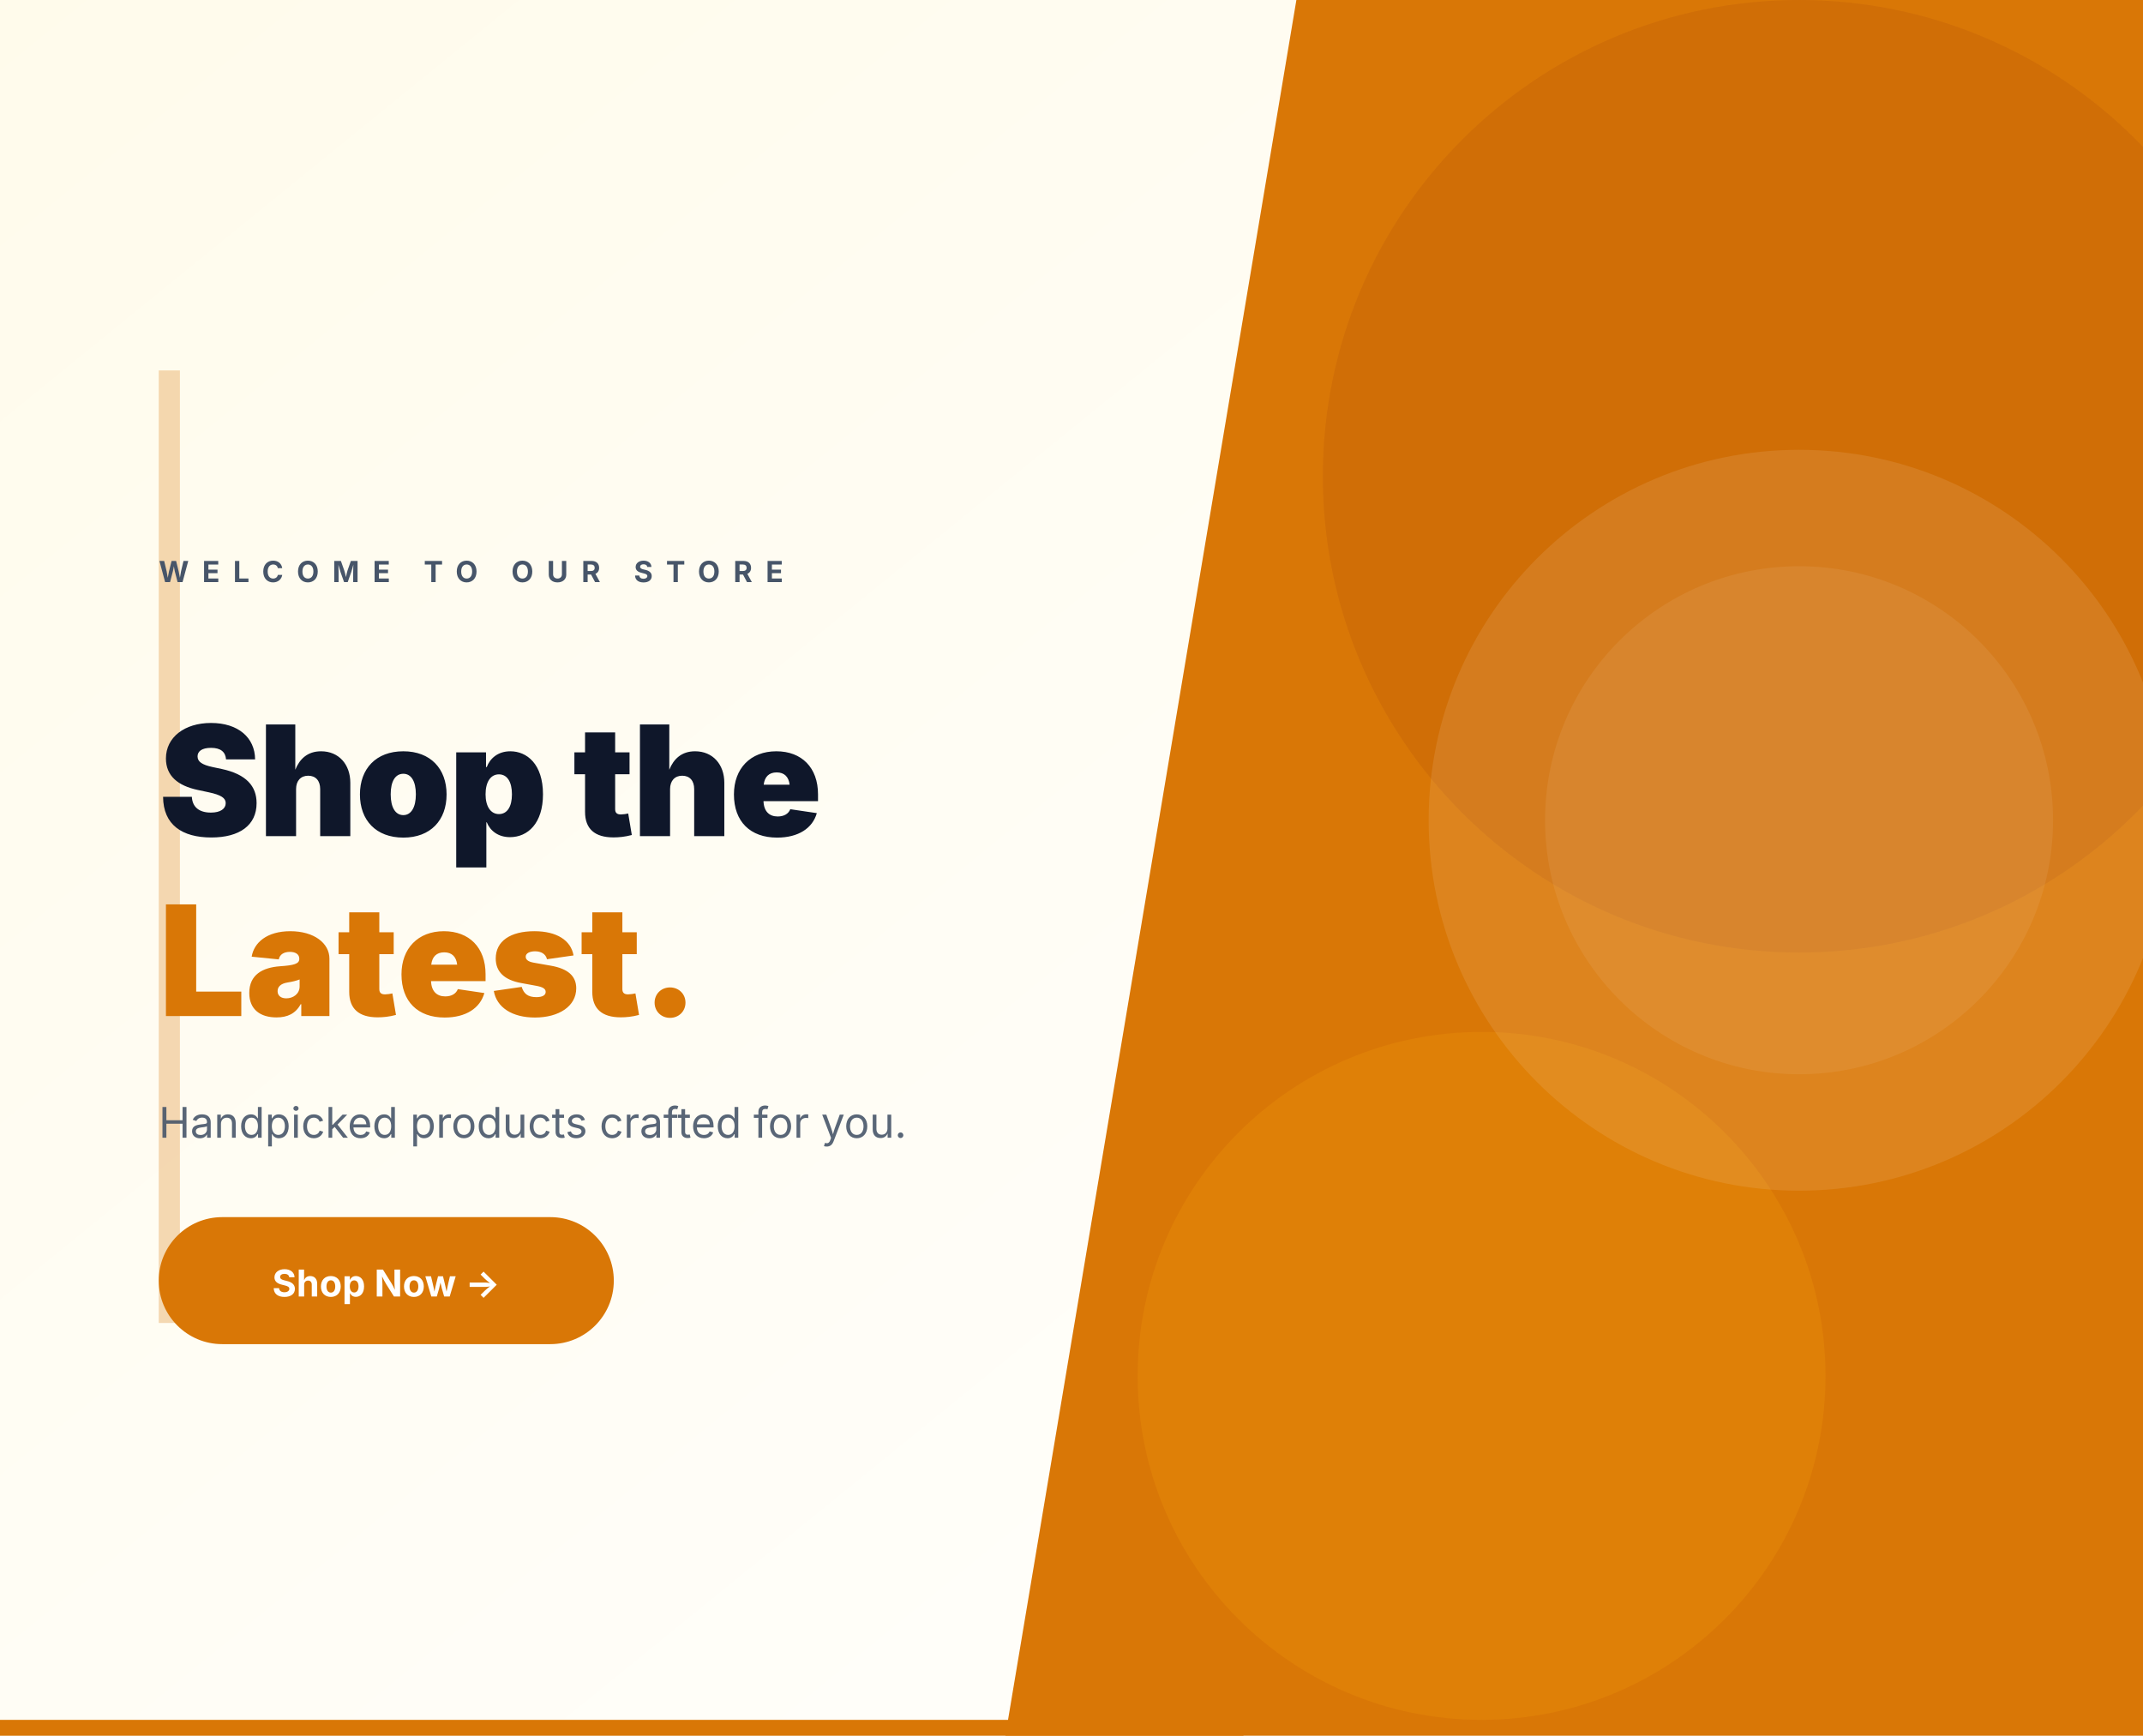
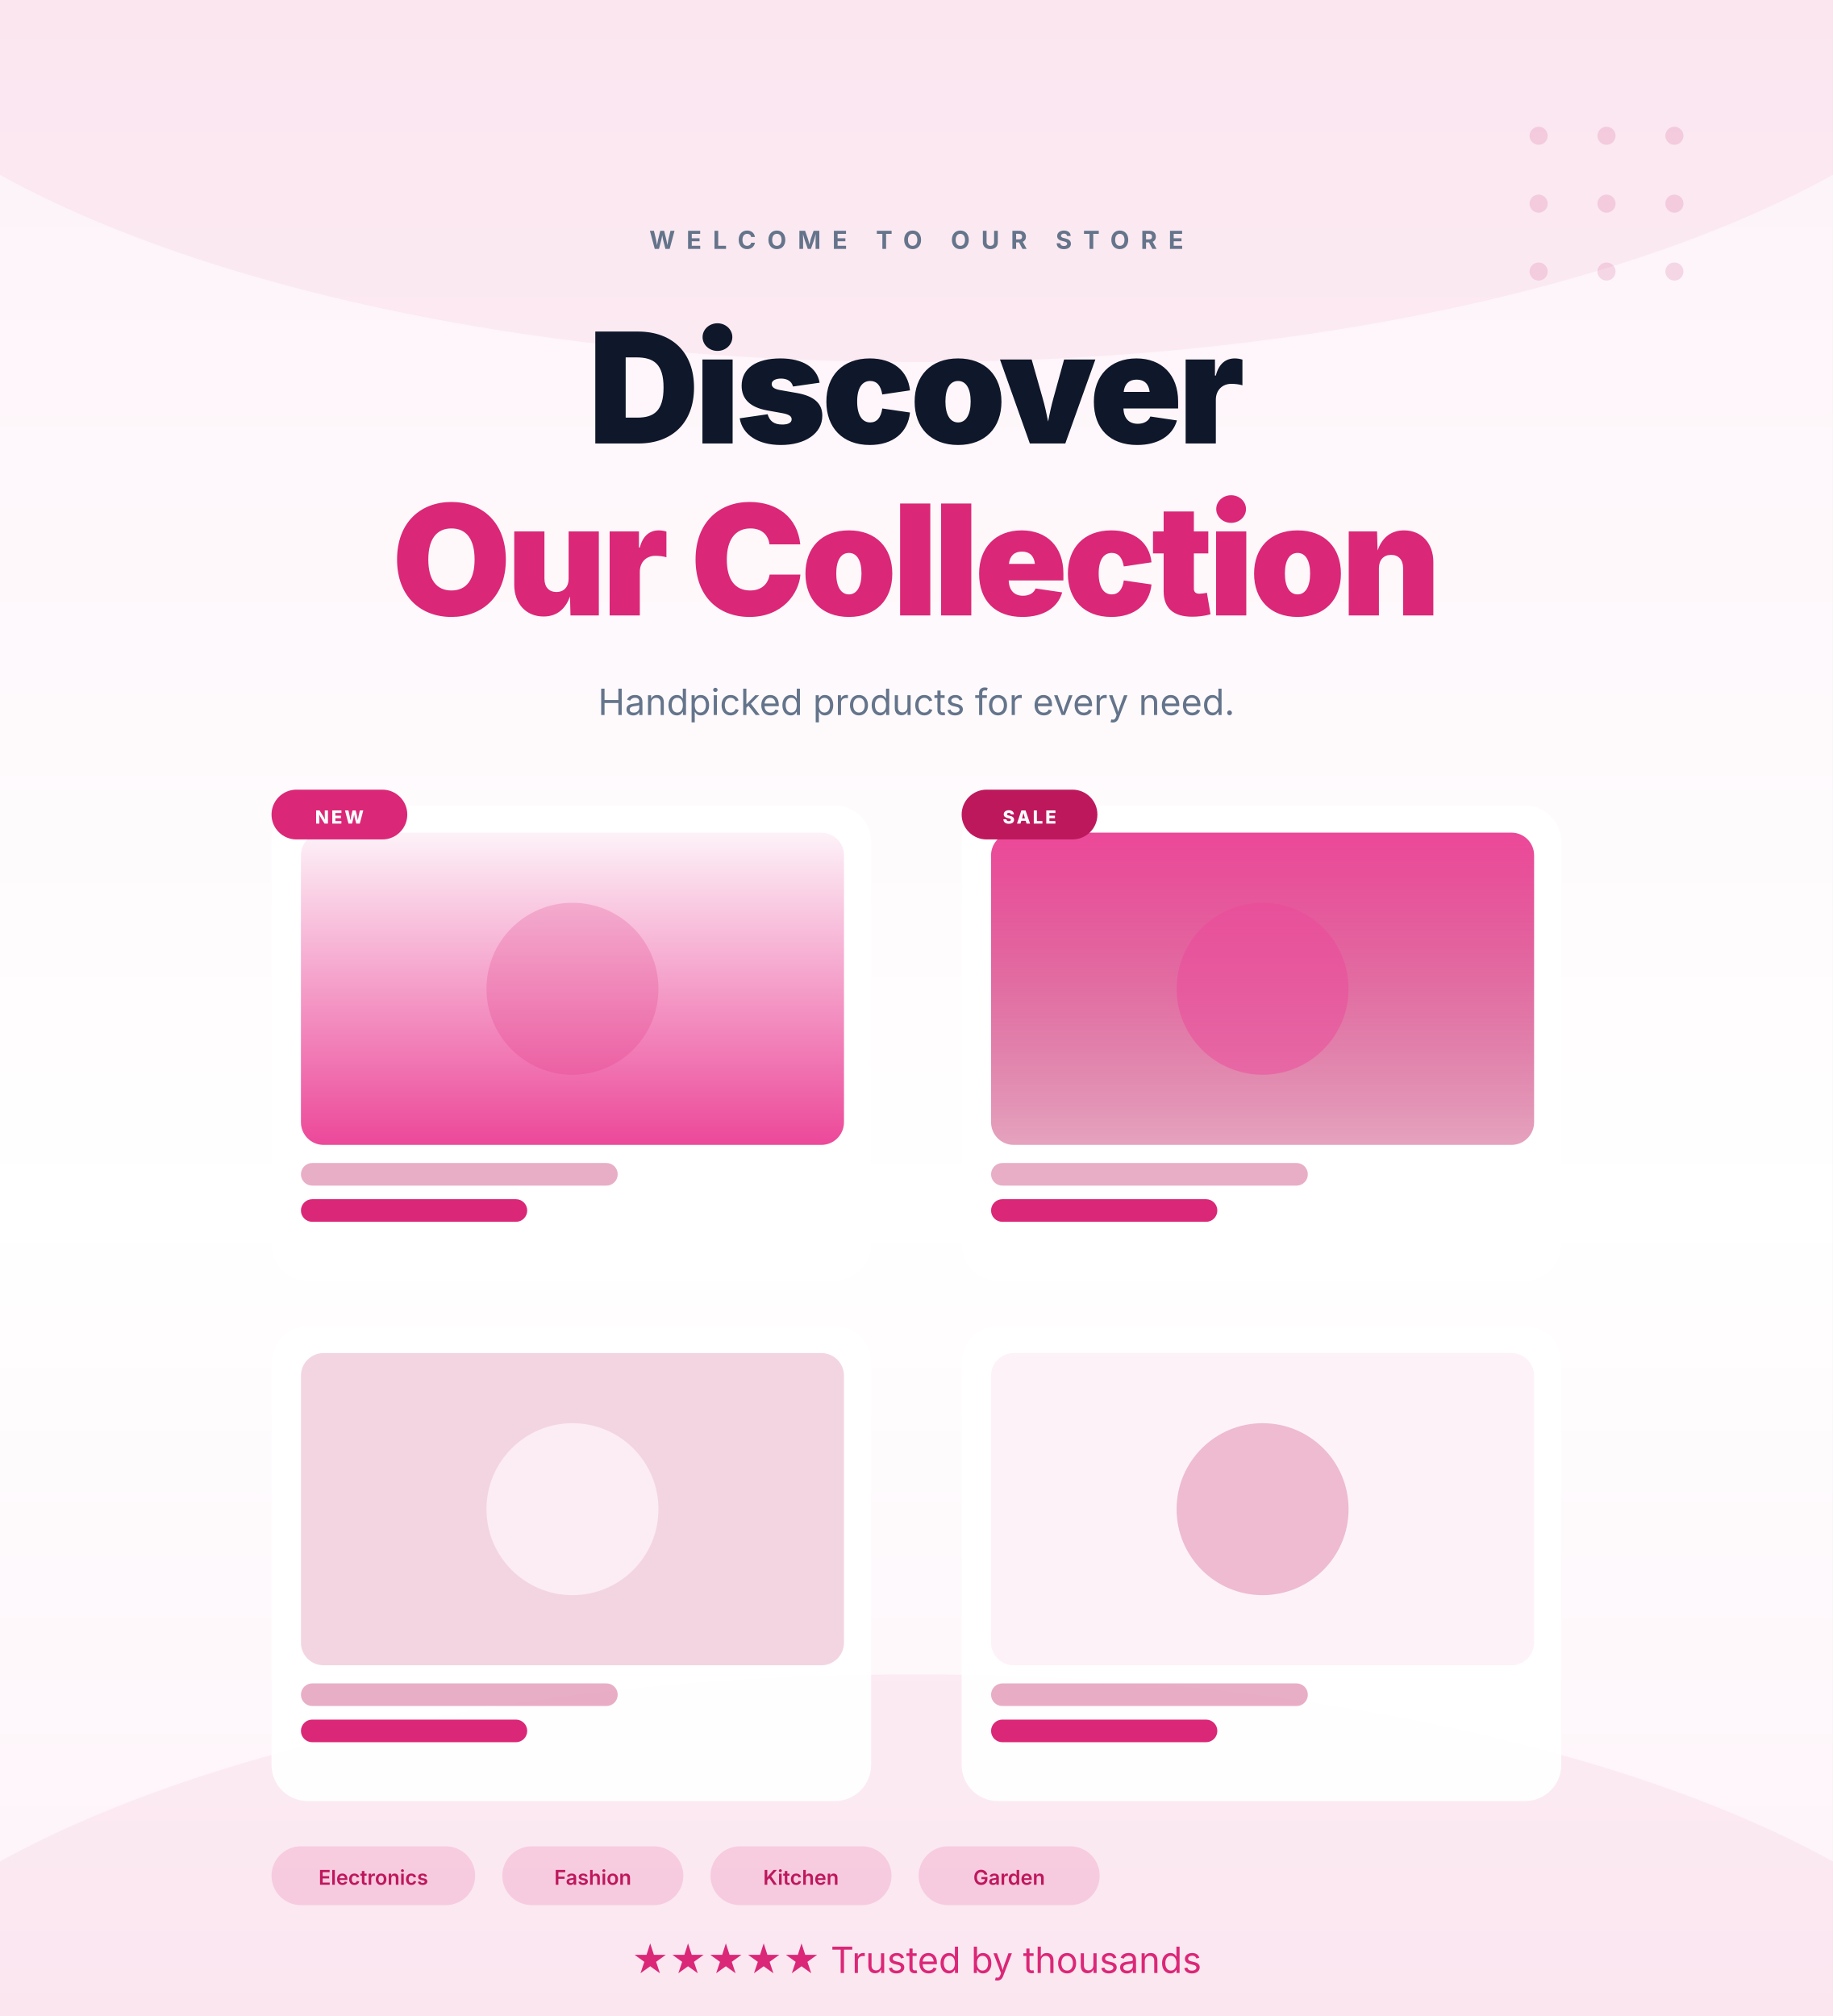
- <svg xmlns="http://www.w3.org/2000/svg" viewBox="0 0 810 656" font-family="system-ui,-apple-system,'Segoe UI',sans-serif">
+ <svg xmlns="http://www.w3.org/2000/svg" viewBox="0 0 810 891" font-family="system-ui,-apple-system,'Segoe UI',sans-serif">
  <defs>
-     <linearGradient id="bg" x1="0" y1="0" x2="1" y2="1">
-       <stop offset="0%" stop-color="#FFFBEB" />
-       <stop offset="100%" stop-color="#FFFFFF" />
+     <linearGradient id="bg" x1="0" y1="0" x2="0" y2="1">
+       <stop offset="0%" stop-color="#FDF2F8" />
+       <stop offset="60%" stop-color="#FFFFFF" />
+       <stop offset="100%" stop-color="#FDF2F8" />
+     </linearGradient>
+     <linearGradient id="c1" x1="0" y1="0" x2="0" y2="1">
+       <stop offset="0%" stop-color="#FDF2F8" />
+       <stop offset="100%" stop-color="#EC4899" />
+     </linearGradient>
+     <linearGradient id="c2" x1="0" y1="0" x2="0" y2="1">
+       <stop offset="0%" stop-color="#EC4899" />
+       <stop offset="100%" stop-color="#BE185D" stop-opacity="0.4" />
    </linearGradient>
  </defs>
-   <rect width="810" height="656" fill="url(#bg)" />
-   <polygon points="490,0 810,0 810,656 380,656" fill="#D97706" />
-   <circle cx="680" cy="180" r="180" fill="#B45309" opacity="0.25" />
-   <circle cx="560" cy="520" r="130" fill="#F59E0B" opacity="0.22" />
-   <circle cx="680" cy="310" r="140" fill="rgba(255,255,255,0.10)" />
-   <circle cx="680" cy="310" r="96" fill="rgba(255,255,255,0.07)" />
-   <rect x="60" y="140" width="8" height="360" fill="#D97706" opacity="0.28" />
-   <rect x="0" y="650" width="470" height="6" fill="#D97706" />
-   <text x="60" y="220" font-size="11" font-weight="700" fill="#475569" letter-spacing="5">WELCOME TO OUR STORE</text>
-   <text x="60" y="316" font-size="58" font-weight="900" fill="#0F172A" letter-spacing="-1">Shop the</text>
-   <text x="60" y="384" font-size="58" font-weight="900" fill="#D97706">Latest.</text>
-   <text x="60" y="430" font-size="16" fill="#475569" opacity="0.9">Handpicked products crafted for you.</text>
-   <rect x="60" y="460" width="172" height="48" rx="24" fill="#D97706" />
-   <text x="146" y="490" font-size="14" font-weight="700" fill="#FFFFFF" text-anchor="middle">Shop Now →</text>
+   <rect width="810" height="891" fill="url(#bg)" />
+   <ellipse cx="405" cy="-40" rx="500" ry="200" fill="#DB2777" opacity="0.06" />
+   <ellipse cx="405" cy="940" rx="500" ry="200" fill="#DB2777" opacity="0.06" />
+   <g opacity="0.14" fill="#BE185D">
+     <circle cx="680" cy="60" r="4" />
+     <circle cx="710" cy="60" r="4" />
+     <circle cx="740" cy="60" r="4" />
+     <circle cx="680" cy="90" r="4" />
+     <circle cx="710" cy="90" r="4" />
+     <circle cx="740" cy="90" r="4" />
+     <circle cx="680" cy="120" r="4" />
+     <circle cx="710" cy="120" r="4" />
+     <circle cx="740" cy="120" r="4" />
+   </g>
+   <text x="405" y="110" font-size="11" font-weight="700" fill="#64748B" text-anchor="middle" letter-spacing="5">WELCOME TO OUR STORE</text>
+   <text x="405" y="196" font-size="68" font-weight="900" fill="#0F172A" text-anchor="middle" letter-spacing="-2">Discover</text>
+   <text x="405" y="272" font-size="68" font-weight="900" fill="#DB2777" text-anchor="middle" letter-spacing="-2">Our Collection</text>
+   <text x="405" y="316" font-size="16" fill="#64748B" text-anchor="middle">Handpicked products for every need.</text>
+   <rect x="120" y="356" width="265" height="210" rx="16" fill="white" opacity="0.95" />
+   <rect x="133" y="368" width="240" height="138" rx="10" fill="url(#c1)" />
+   <circle cx="253" cy="437" r="38" fill="#DB2777" opacity="0.20" />
+   <rect x="133" y="514" width="140" height="10" rx="5" fill="#BE185D" opacity="0.35" />
+   <rect x="133" y="530" width="100" height="10" rx="5" fill="#DB2777" />
+   <rect x="120" y="349" width="60" height="22" rx="11" fill="#DB2777" />
+   <text x="150" y="364" font-size="8" font-weight="800" fill="white" text-anchor="middle" letter-spacing="1">NEW</text>
+   <rect x="425" y="356" width="265" height="210" rx="16" fill="white" opacity="0.95" />
+   <rect x="438" y="368" width="240" height="138" rx="10" fill="url(#c2)" />
+   <circle cx="558" cy="437" r="38" fill="#EC4899" opacity="0.50" />
+   <rect x="438" y="514" width="140" height="10" rx="5" fill="#BE185D" opacity="0.35" />
+   <rect x="438" y="530" width="100" height="10" rx="5" fill="#DB2777" />
+   <rect x="425" y="349" width="60" height="22" rx="11" fill="#BE185D" />
+   <text x="455" y="364" font-size="8" font-weight="800" fill="white" text-anchor="middle" letter-spacing="1">SALE</text>
+   <rect x="120" y="586" width="265" height="210" rx="16" fill="white" opacity="0.95" />
+   <rect x="133" y="598" width="240" height="138" rx="10" fill="#BE185D" opacity="0.18" />
+   <circle cx="253" cy="667" r="38" fill="#FDF2F8" opacity="0.80" />
+   <rect x="133" y="744" width="140" height="10" rx="5" fill="#BE185D" opacity="0.35" />
+   <rect x="133" y="760" width="100" height="10" rx="5" fill="#DB2777" />
+   <rect x="425" y="586" width="265" height="210" rx="16" fill="white" opacity="0.95" />
+   <rect x="438" y="598" width="240" height="138" rx="10" fill="#FDF2F8" />
+   <circle cx="558" cy="667" r="38" fill="#BE185D" opacity="0.25" />
+   <rect x="438" y="744" width="140" height="10" rx="5" fill="#BE185D" opacity="0.35" />
+   <rect x="438" y="760" width="100" height="10" rx="5" fill="#DB2777" />
+   <rect x="120" y="816" width="90" height="26" rx="13" fill="#DB2777" opacity="0.15" />
+   <text x="165" y="833" font-size="9" fill="#BE185D" text-anchor="middle" font-weight="600">Electronics</text>
+   <rect x="222" y="816" width="80" height="26" rx="13" fill="#DB2777" opacity="0.15" />
+   <text x="262" y="833" font-size="9" fill="#BE185D" text-anchor="middle" font-weight="600">Fashion</text>
+   <rect x="314" y="816" width="80" height="26" rx="13" fill="#DB2777" opacity="0.15" />
+   <text x="354" y="833" font-size="9" fill="#BE185D" text-anchor="middle" font-weight="600">Kitchen</text>
+   <rect x="406" y="816" width="80" height="26" rx="13" fill="#DB2777" opacity="0.15" />
+   <text x="446" y="833" font-size="9" fill="#BE185D" text-anchor="middle" font-weight="600">Garden</text>
+   <text x="405" y="872" font-size="16" fill="#DB2777" text-anchor="middle">★★★★★  Trusted by thousands</text>
</svg>
